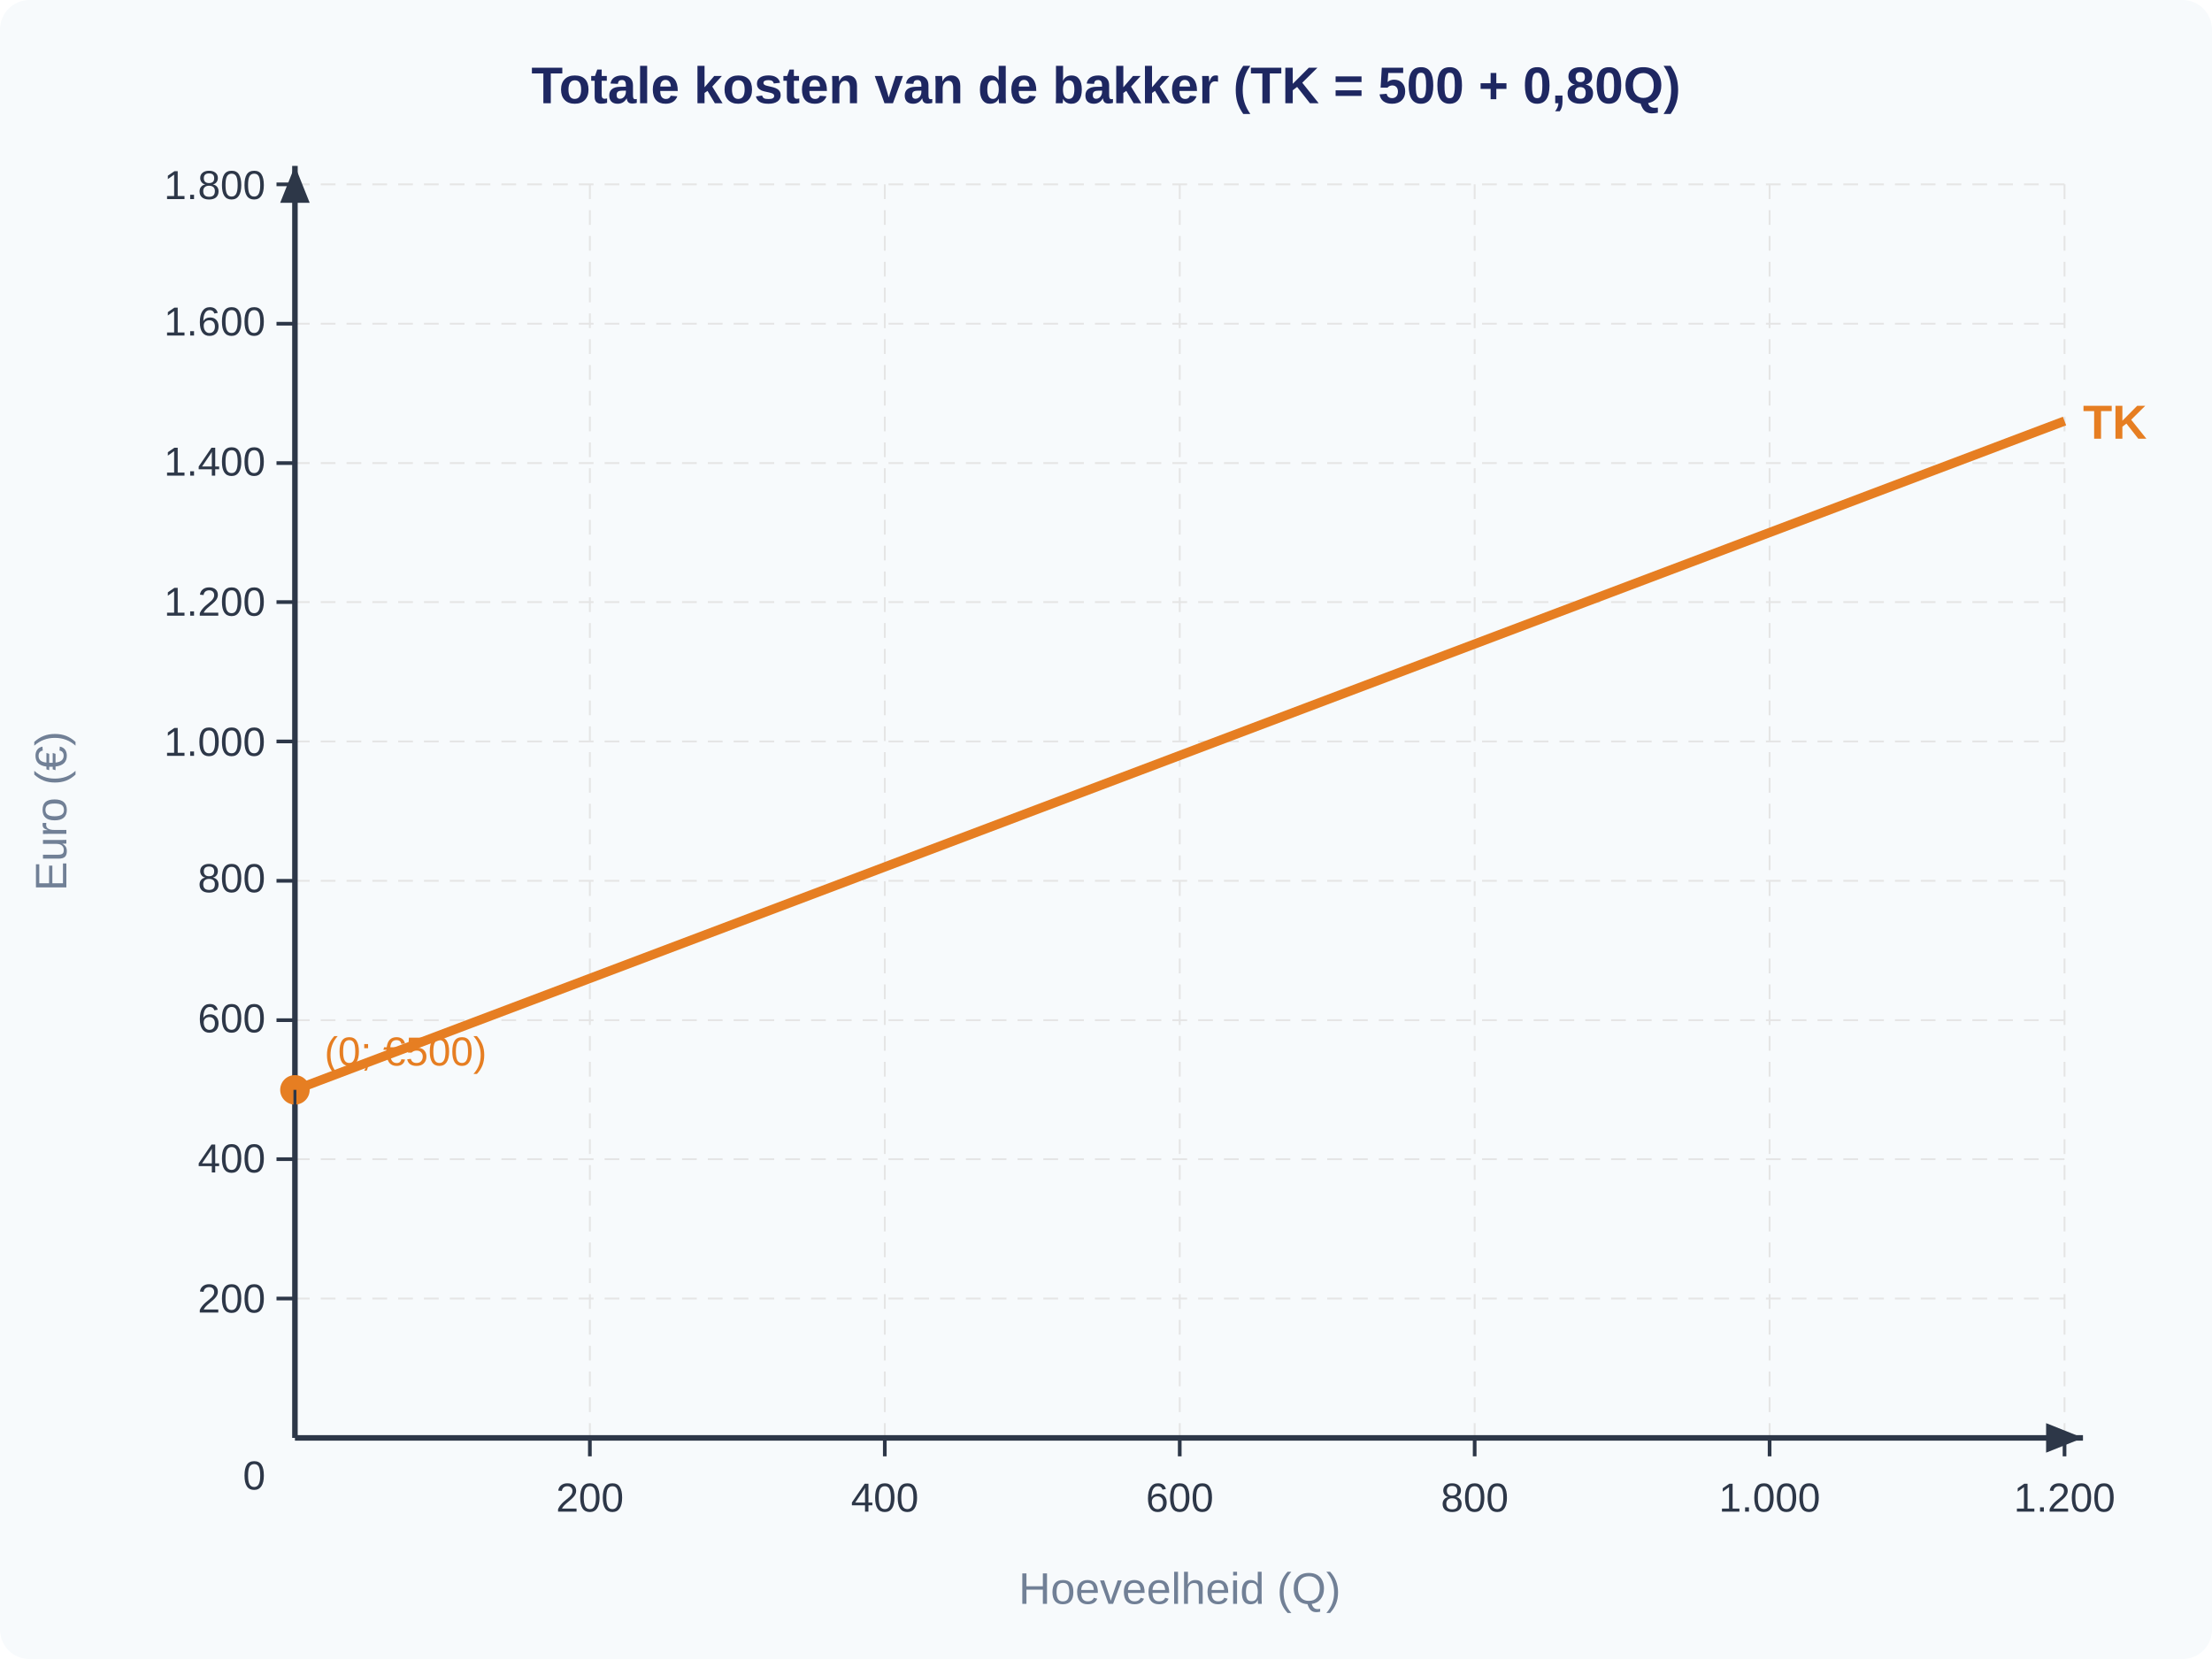
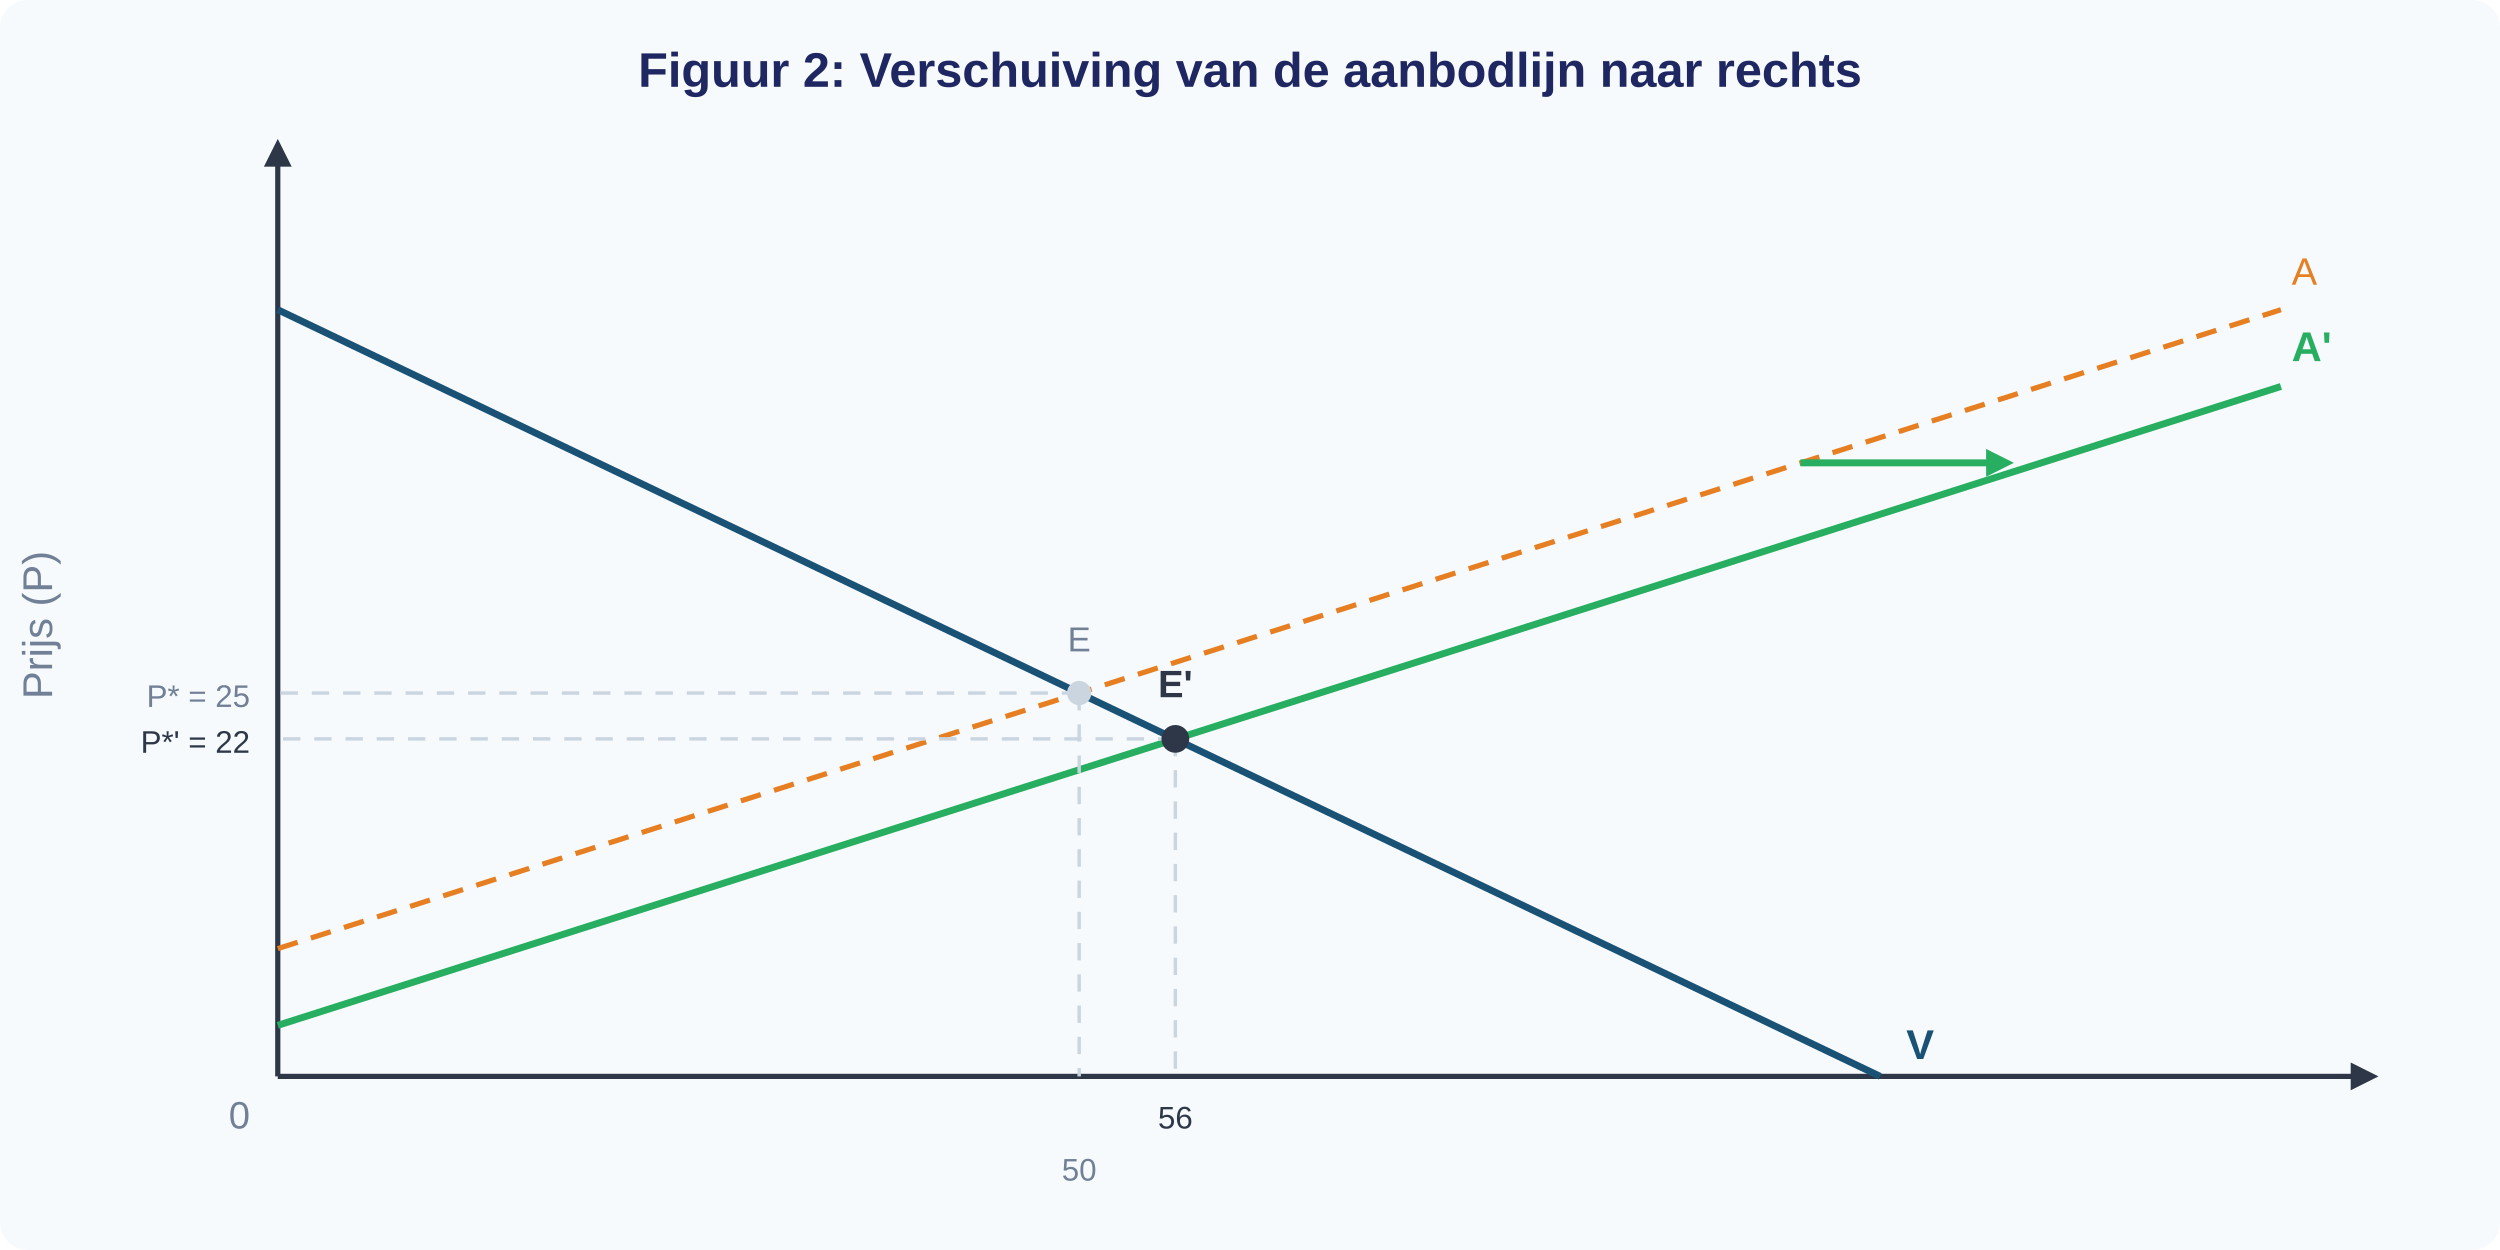
- <svg xmlns="http://www.w3.org/2000/svg" viewBox="0 0 600 450">
-   <rect width="600" height="450" rx="8" fill="#F7FAFC" />
-   <text x="300" y="28" text-anchor="middle" font-family="Arial" font-size="14" font-weight="bold" fill="#1E2761">Totale kosten van de bakker (TK = 500 + 0,80Q)</text>
-   <g stroke="#E5E5E5" stroke-width="0.5" stroke-dasharray="4,3">
-     <line x1="80" y1="352.2" x2="560" y2="352.2" />
-     <line x1="80" y1="314.4" x2="560" y2="314.4" />
-     <line x1="80" y1="276.7" x2="560" y2="276.7" />
-     <line x1="80" y1="238.9" x2="560" y2="238.9" />
-     <line x1="80" y1="201.1" x2="560" y2="201.1" />
-     <line x1="80" y1="163.3" x2="560" y2="163.3" />
-     <line x1="80" y1="125.6" x2="560" y2="125.6" />
-     <line x1="80" y1="87.8" x2="560" y2="87.8" />
-     <line x1="80" y1="50.0" x2="560" y2="50.0" />
-     <line x1="160" y1="50" x2="160" y2="390" />
-     <line x1="240" y1="50" x2="240" y2="390" />
-     <line x1="320" y1="50" x2="320" y2="390" />
-     <line x1="400" y1="50" x2="400" y2="390" />
-     <line x1="480" y1="50" x2="480" y2="390" />
-     <line x1="560" y1="50" x2="560" y2="390" />
-   </g>
-   <line x1="80" y1="390" x2="80" y2="45" stroke="#2D3748" stroke-width="1.5" />
-   <polygon points="80,45 76,55 84,55" fill="#2D3748" />
-   <text x="18" y="220" text-anchor="middle" font-family="Arial" font-size="12" fill="#718096" transform="rotate(-90,18,220)">Euro (€)</text>
-   <line x1="80" y1="390" x2="565" y2="390" stroke="#2D3748" stroke-width="1.5" />
-   <polygon points="565,390 555,386 555,394" fill="#2D3748" />
-   <text x="320" y="435" text-anchor="middle" font-family="Arial" font-size="12" fill="#718096">Hoeveelheid (Q)</text>
-   <text x="72" y="404" text-anchor="end" font-family="Arial" font-size="11" fill="#2D3748">0</text>
-   <line x1="75" y1="352.2" x2="80" y2="352.2" stroke="#2D3748" />
-   <text x="72" y="356" text-anchor="end" font-family="Arial" font-size="11" fill="#2D3748">200</text>
-   <line x1="75" y1="314.4" x2="80" y2="314.4" stroke="#2D3748" />
-   <text x="72" y="318" text-anchor="end" font-family="Arial" font-size="11" fill="#2D3748">400</text>
-   <line x1="75" y1="276.7" x2="80" y2="276.7" stroke="#2D3748" />
-   <text x="72" y="280" text-anchor="end" font-family="Arial" font-size="11" fill="#2D3748">600</text>
-   <line x1="75" y1="238.9" x2="80" y2="238.9" stroke="#2D3748" />
-   <text x="72" y="242" text-anchor="end" font-family="Arial" font-size="11" fill="#2D3748">800</text>
-   <line x1="75" y1="201.1" x2="80" y2="201.1" stroke="#2D3748" />
-   <text x="72" y="205" text-anchor="end" font-family="Arial" font-size="11" fill="#2D3748">1.000</text>
-   <line x1="75" y1="163.3" x2="80" y2="163.3" stroke="#2D3748" />
-   <text x="72" y="167" text-anchor="end" font-family="Arial" font-size="11" fill="#2D3748">1.200</text>
-   <line x1="75" y1="125.6" x2="80" y2="125.6" stroke="#2D3748" />
-   <text x="72" y="129" text-anchor="end" font-family="Arial" font-size="11" fill="#2D3748">1.400</text>
-   <line x1="75" y1="87.8" x2="80" y2="87.8" stroke="#2D3748" />
-   <text x="72" y="91" text-anchor="end" font-family="Arial" font-size="11" fill="#2D3748">1.600</text>
-   <line x1="75" y1="50.0" x2="80" y2="50.0" stroke="#2D3748" />
-   <text x="72" y="54" text-anchor="end" font-family="Arial" font-size="11" fill="#2D3748">1.800</text>
-   <line x1="160" y1="390" x2="160" y2="395" stroke="#2D3748" />
-   <text x="160" y="410" text-anchor="middle" font-family="Arial" font-size="11" fill="#2D3748">200</text>
-   <line x1="240" y1="390" x2="240" y2="395" stroke="#2D3748" />
-   <text x="240" y="410" text-anchor="middle" font-family="Arial" font-size="11" fill="#2D3748">400</text>
-   <line x1="320" y1="390" x2="320" y2="395" stroke="#2D3748" />
-   <text x="320" y="410" text-anchor="middle" font-family="Arial" font-size="11" fill="#2D3748">600</text>
-   <line x1="400" y1="390" x2="400" y2="395" stroke="#2D3748" />
-   <text x="400" y="410" text-anchor="middle" font-family="Arial" font-size="11" fill="#2D3748">800</text>
-   <line x1="480" y1="390" x2="480" y2="395" stroke="#2D3748" />
-   <text x="480" y="410" text-anchor="middle" font-family="Arial" font-size="11" fill="#2D3748">1.000</text>
-   <line x1="560" y1="390" x2="560" y2="395" stroke="#2D3748" />
-   <text x="560" y="410" text-anchor="middle" font-family="Arial" font-size="11" fill="#2D3748">1.200</text>
-   <line x1="80" y1="295.6" x2="560" y2="114.2" stroke="#E67E22" stroke-width="2.5" />
-   <text x="565" y="119" font-family="Arial" font-size="13" font-weight="bold" fill="#E67E22">TK</text>
-   <circle cx="80" cy="295.6" r="4" fill="#E67E22" />
-   <line x1="80" y1="295.6" x2="80" y2="390" stroke="#2D3748" stroke-width="0.8" stroke-dasharray="5,3" />
-   <text x="88" y="289" font-family="Arial" font-size="11" fill="#E67E22">(0; €500)</text>
+ <svg xmlns="http://www.w3.org/2000/svg" viewBox="0 0 720 360" font-family="Arial">
+   <rect width="720" height="360" fill="#F7FAFC" rx="8" />
+   <text x="360" y="25" text-anchor="middle" font-size="14" font-weight="bold" fill="#1E2761">Figuur 2: Verschuiving van de aanbodlijn naar rechts</text>
+   <line x1="80" y1="45" x2="80" y2="310" stroke="#2D3748" stroke-width="1.5" />
+   <polygon points="80,40 76,48 84,48" fill="#2D3748" />
+   <line x1="80" y1="310" x2="680" y2="310" stroke="#2D3748" stroke-width="1.5" />
+   <polygon points="685,310 677,306 677,314" fill="#2D3748" />
+   <text x="15" y="180" text-anchor="middle" font-size="12" fill="#718096" transform="rotate(-90, 15, 180)">Prijs (P)</text>
+   <text x="72" y="325" text-anchor="end" font-size="11" fill="#718096">0</text>
+   <line x1="80" y1="89.2" x2="541.5" y2="310" stroke="#1A5276" stroke-width="2" />
+   <text x="549" y="305" font-size="12" font-weight="bold" fill="#1A5276">V</text>
+   <line x1="80" y1="273.2" x2="656.9" y2="89.2" stroke="#E67E22" stroke-width="1.5" stroke-dasharray="6,4" />
+   <text x="660" y="82" font-size="11" fill="#E67E22">A</text>
+   <line x1="80" y1="295.3" x2="656.9" y2="111.3" stroke="#27AE60" stroke-width="2" />
+   <text x="660" y="104" font-size="12" font-weight="bold" fill="#27AE60">A'</text>
+   <line x1="310.8" y1="199.6" x2="80" y2="199.6" stroke="#CBD5E0" stroke-width="1" stroke-dasharray="5,4" />
+   <line x1="310.8" y1="199.6" x2="310.8" y2="310" stroke="#CBD5E0" stroke-width="1" stroke-dasharray="5,4" />
+   <circle cx="310.8" cy="199.6" r="3.5" fill="#CBD5E0" />
+   <text x="310.8" y="187.6" text-anchor="middle" font-size="10" fill="#718096">E</text>
+   <line x1="338.5" y1="212.8" x2="80" y2="212.8" stroke="#CBD5E0" stroke-width="1" stroke-dasharray="5,4" />
+   <line x1="338.5" y1="212.8" x2="338.5" y2="310" stroke="#CBD5E0" stroke-width="1" stroke-dasharray="5,4" />
+   <circle cx="338.5" cy="212.8" r="4" fill="#2D3748" />
+   <text x="338.5" y="200.8" text-anchor="middle" font-size="11" font-weight="bold" fill="#2D3748">E'</text>
+   <text x="72" y="203.6" text-anchor="end" font-size="9" fill="#718096">P* = 25</text>
+   <text x="72" y="216.8" text-anchor="end" font-size="9" fill="#2D3748">P*' = 22</text>
+   <text x="310.8" y="340" text-anchor="middle" font-size="9" fill="#718096">50</text>
+   <text x="338.5" y="325" text-anchor="middle" font-size="9" fill="#2D3748">56</text>
+   <line x1="518.5" y1="133.3" x2="575" y2="133.3" stroke="#27AE60" stroke-width="2" />
+   <polygon points="580,133.3 572,129.3 572,137.3" fill="#27AE60" />
</svg>
